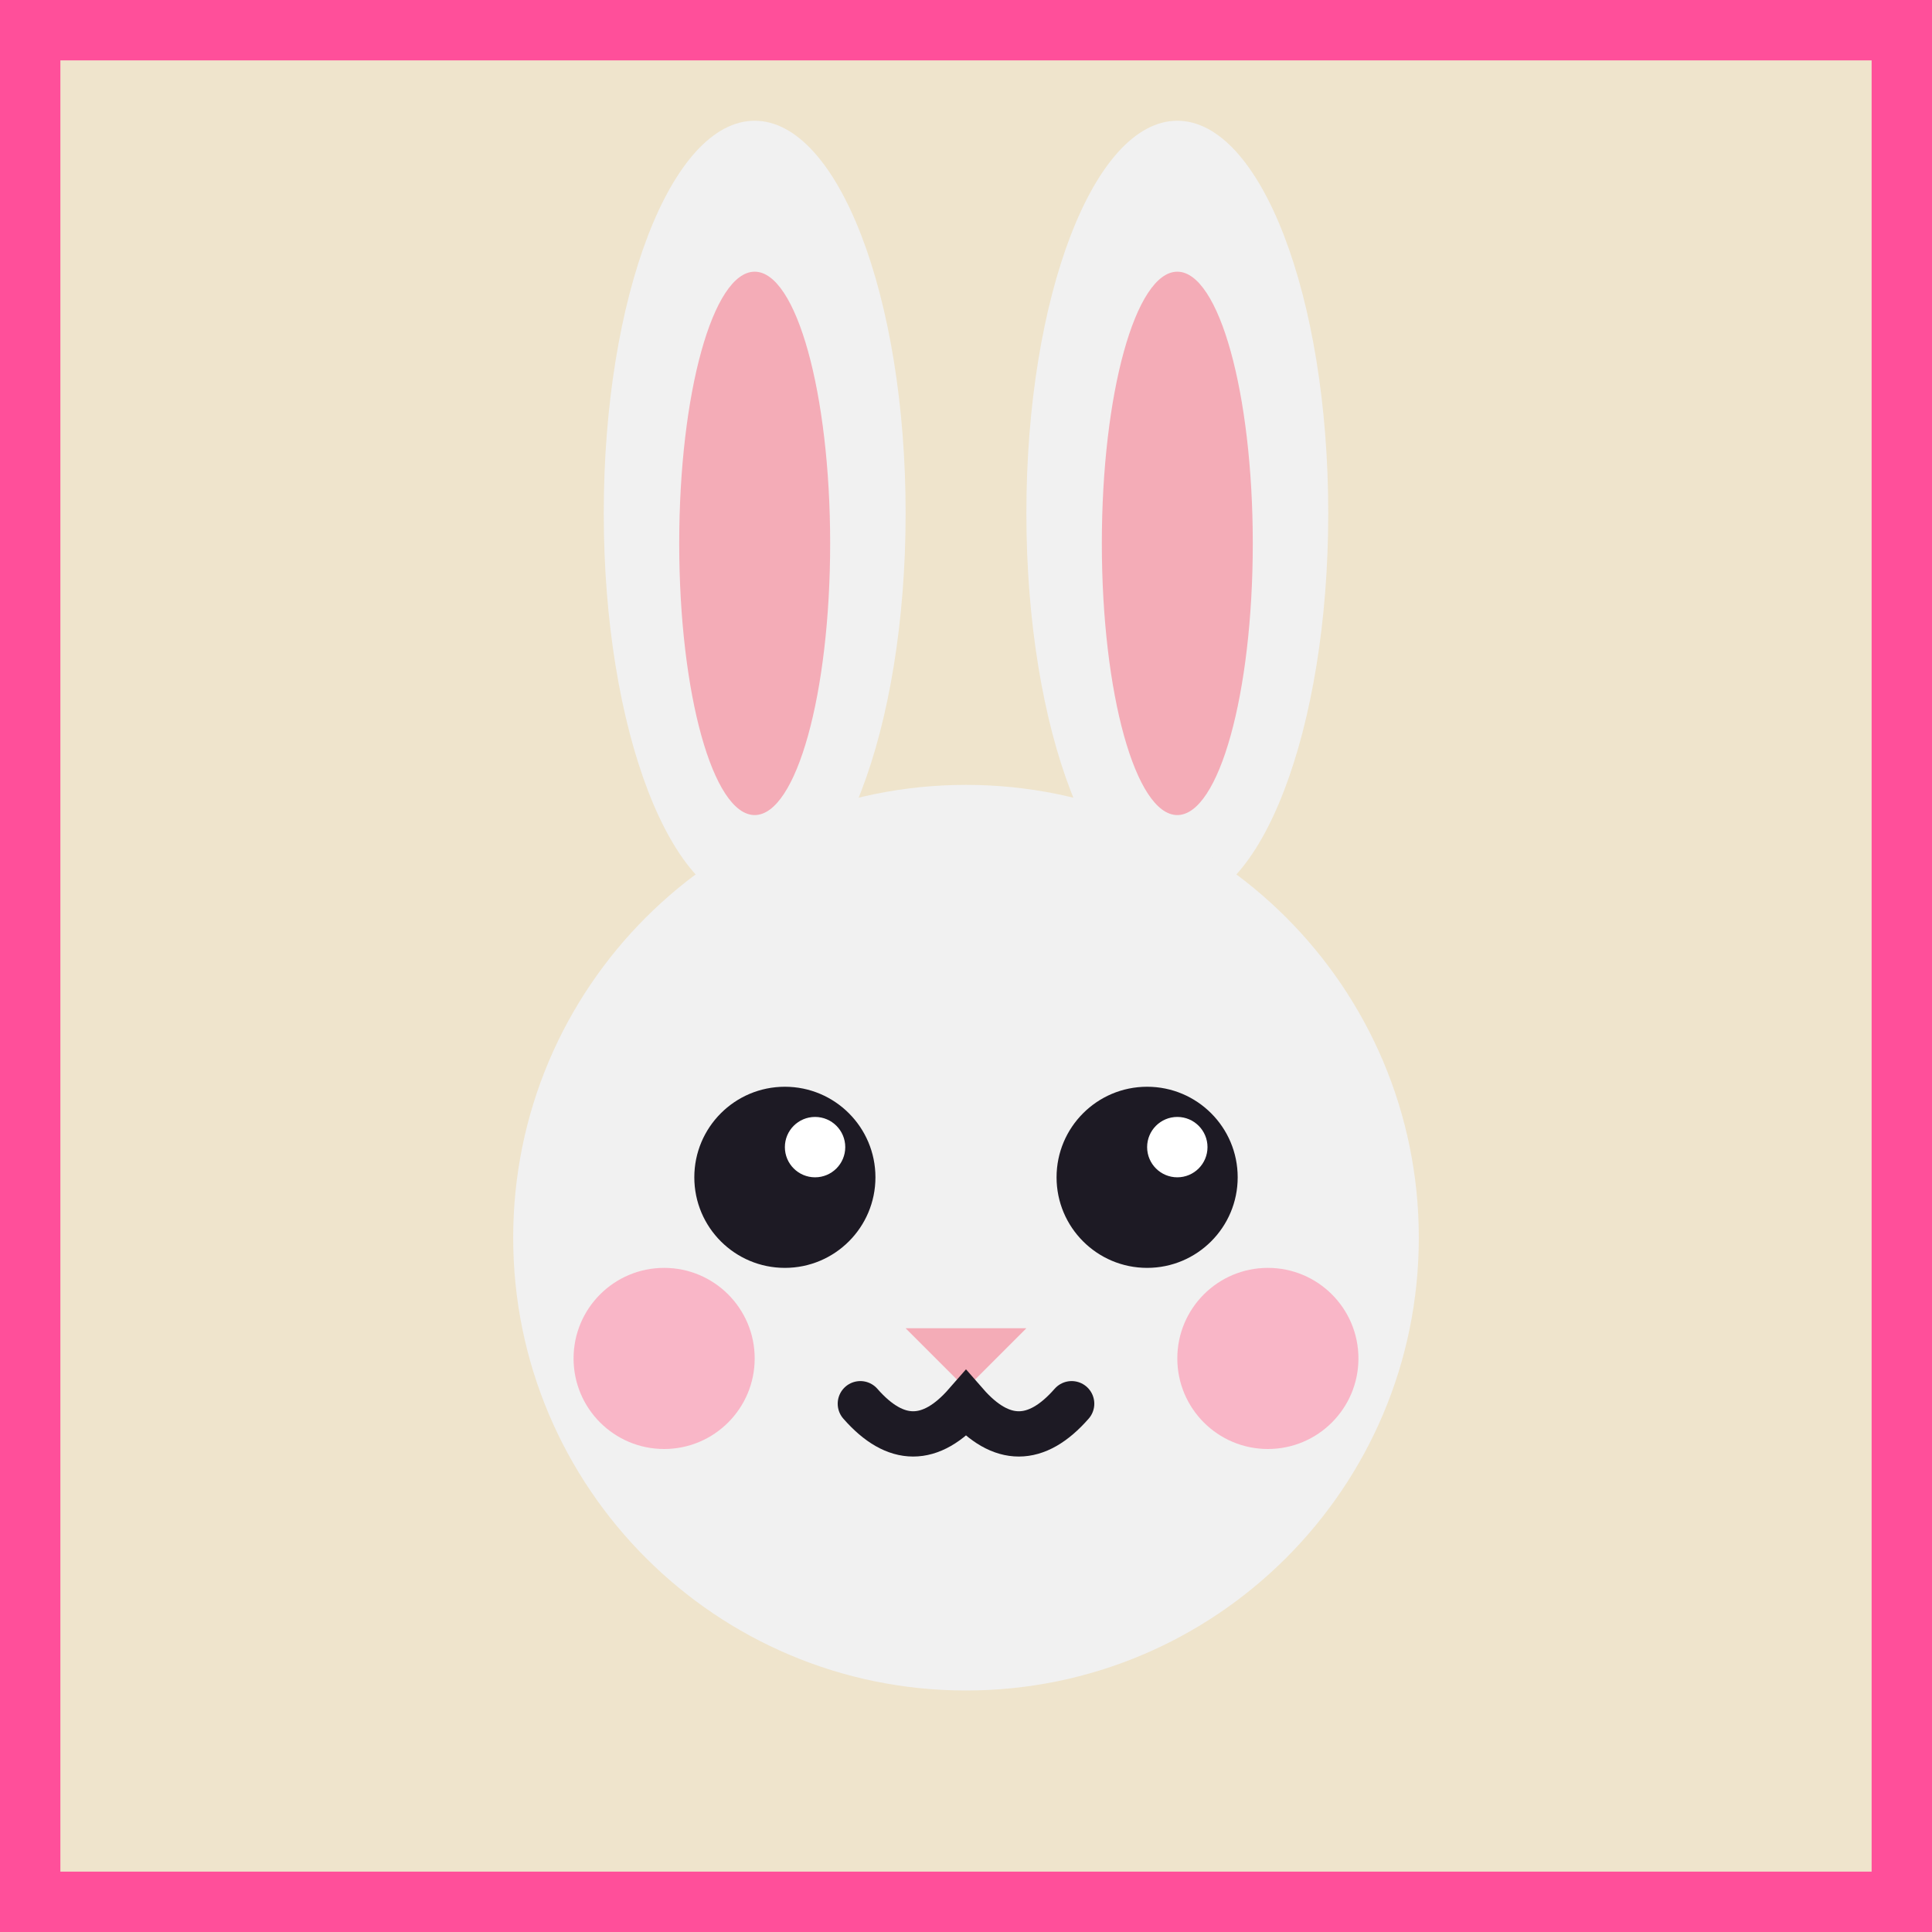
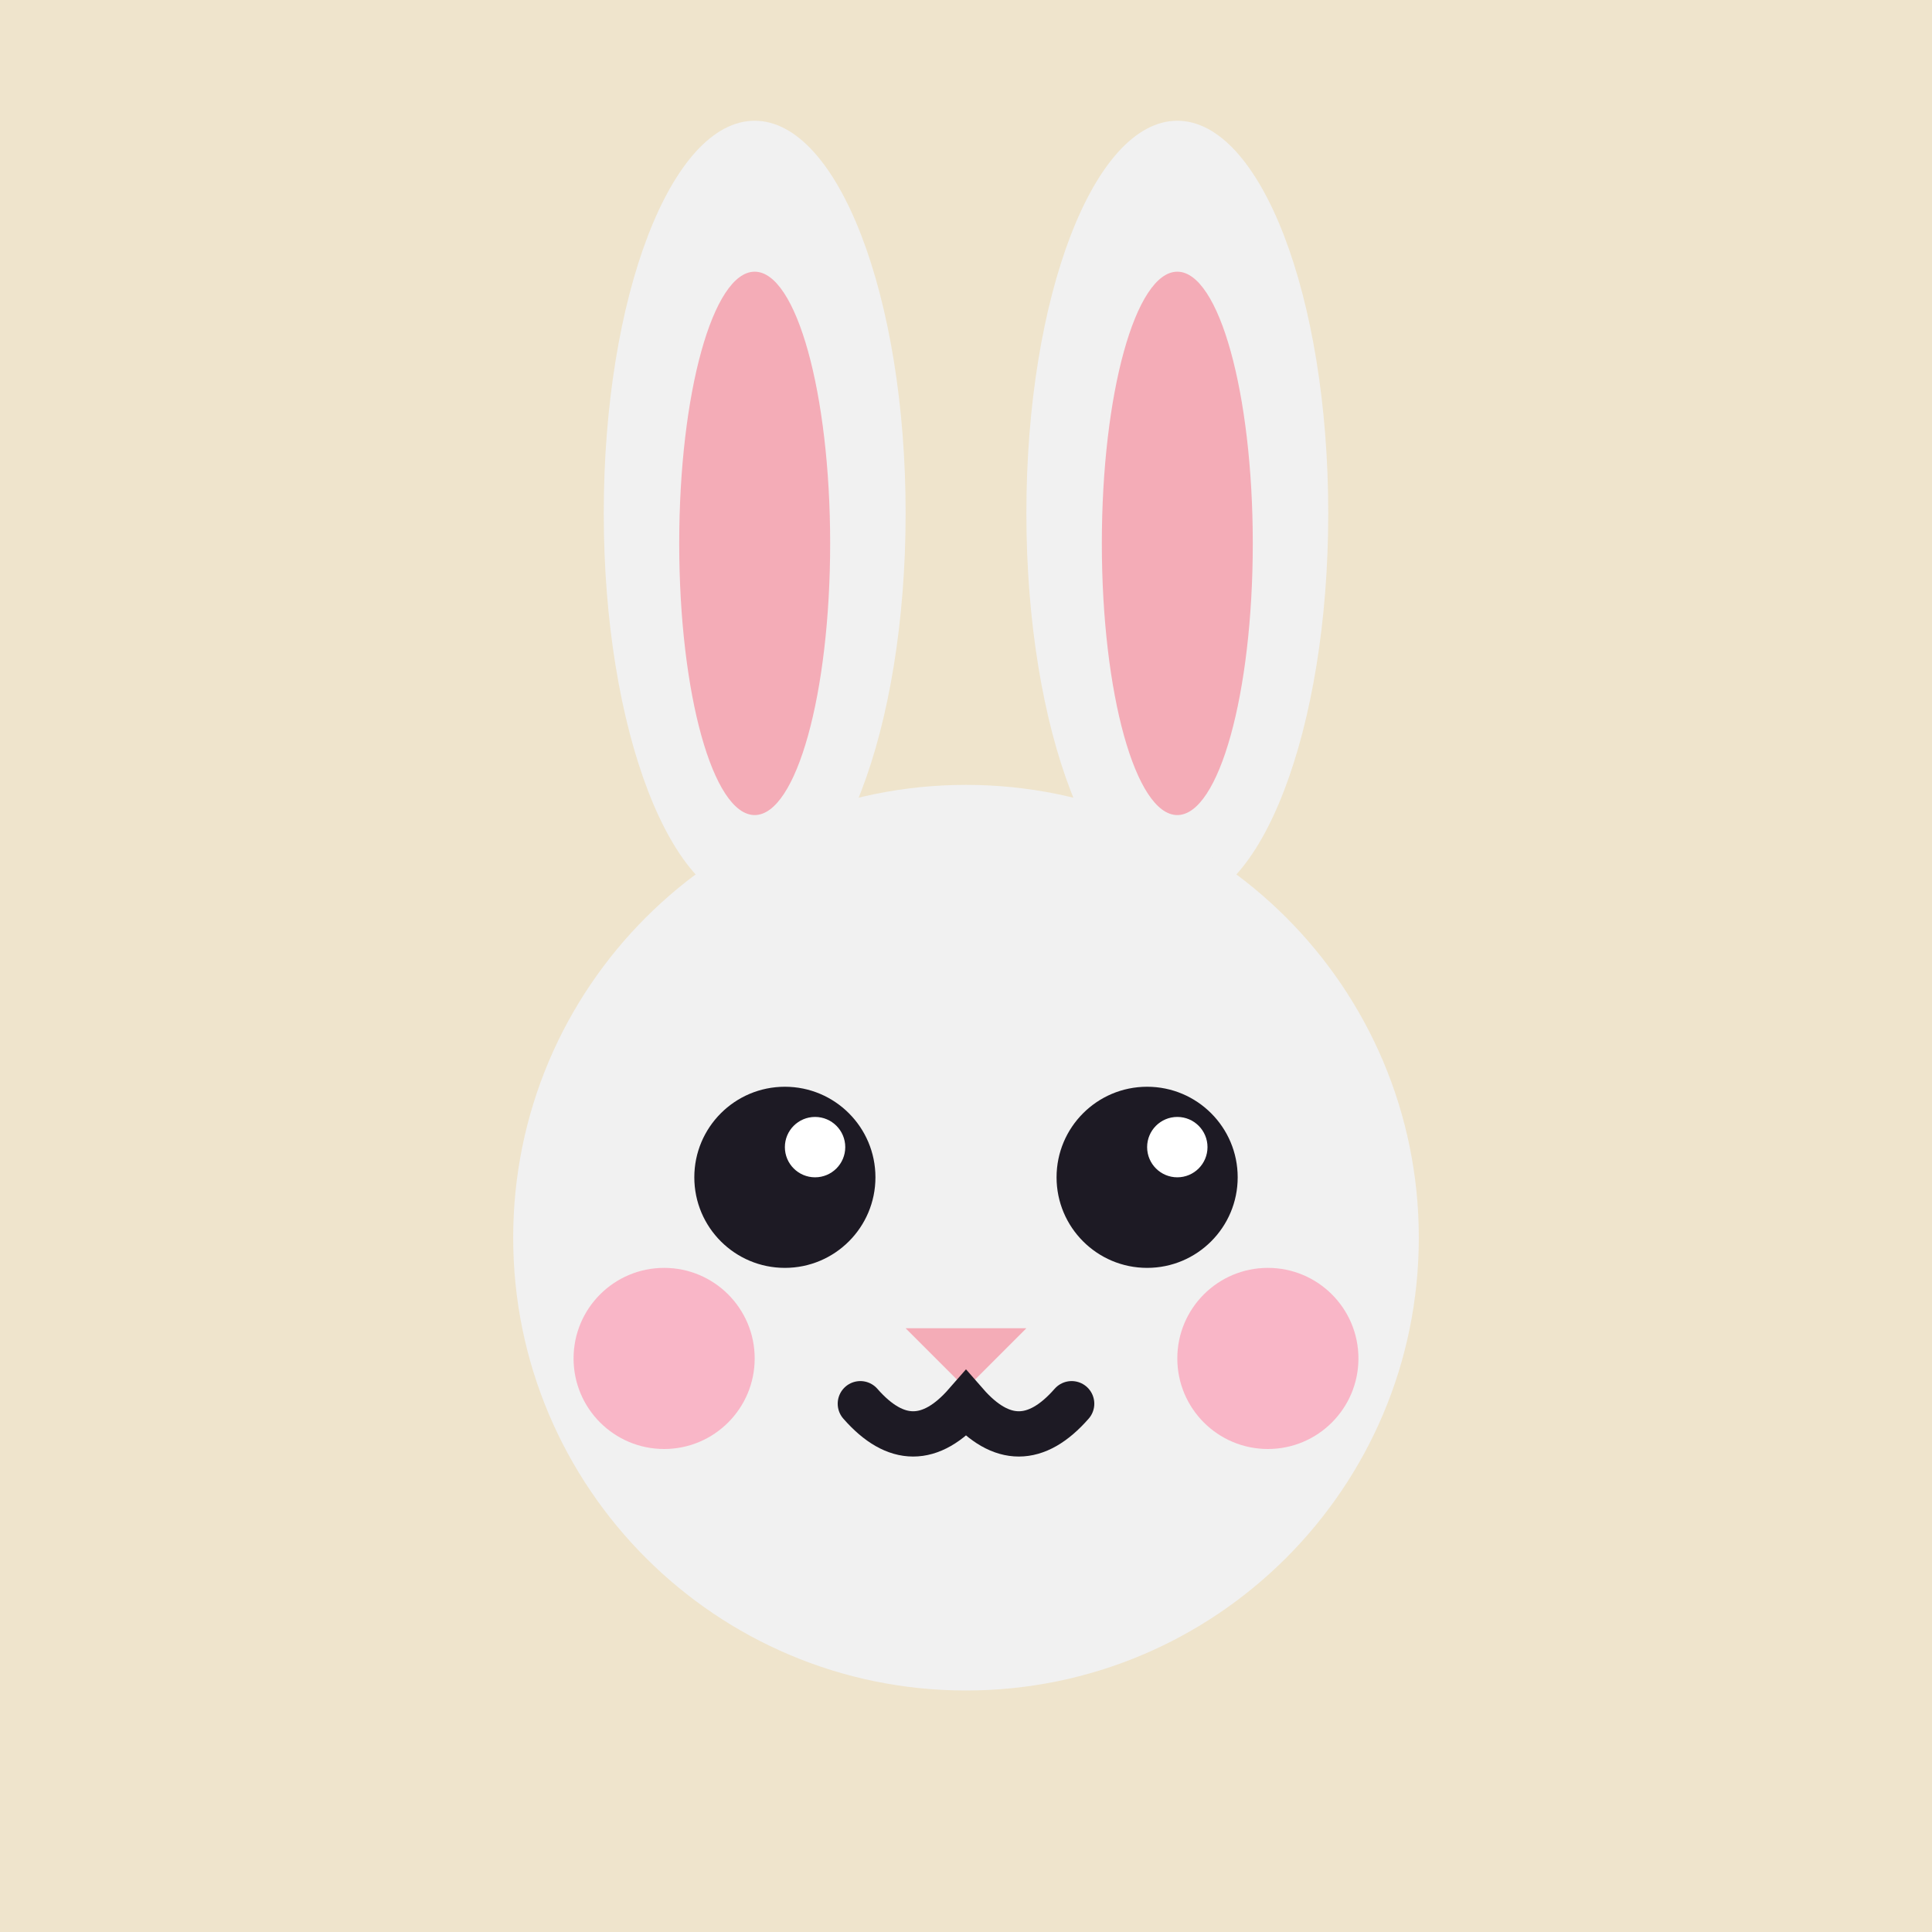
<svg xmlns="http://www.w3.org/2000/svg" viewBox="0 0 64 64">
  <rect width="64" height="64" fill="#efe4cc" />
  <ellipse cx="25" cy="17" rx="5" ry="13" fill="#f1f1f1" />
  <ellipse cx="39" cy="17" rx="5" ry="13" fill="#f1f1f1" />
  <ellipse cx="25" cy="18" rx="2.5" ry="9" fill="#f4acb7" />
  <ellipse cx="39" cy="18" rx="2.5" ry="9" fill="#f4acb7" />
  <circle cx="32" cy="41" r="15" fill="#f1f1f1" />
  <circle cx="26" cy="39" r="3" fill="#1d1a24" />
  <circle cx="27" cy="38" r="1" fill="#fff" />
  <circle cx="38" cy="39" r="3" fill="#1d1a24" />
  <circle cx="39" cy="38" r="1" fill="#fff" />
  <circle cx="22" cy="45" r="3" fill="#ff8fab" opacity="0.6" />
  <circle cx="42" cy="45" r="3" fill="#ff8fab" opacity="0.6" />
  <path d="M30 44h4l-2 2z" fill="#f4acb7" />
  <path d="M28.5 46.5q1.75 2 3.5 0q1.75 2 3.5 0" fill="none" stroke="#1d1a24" stroke-width="1.5" stroke-linecap="round" />
-   <rect x="1" y="1" width="62" height="62" fill="none" stroke="#ff4f9a" stroke-width="2" />
</svg>
